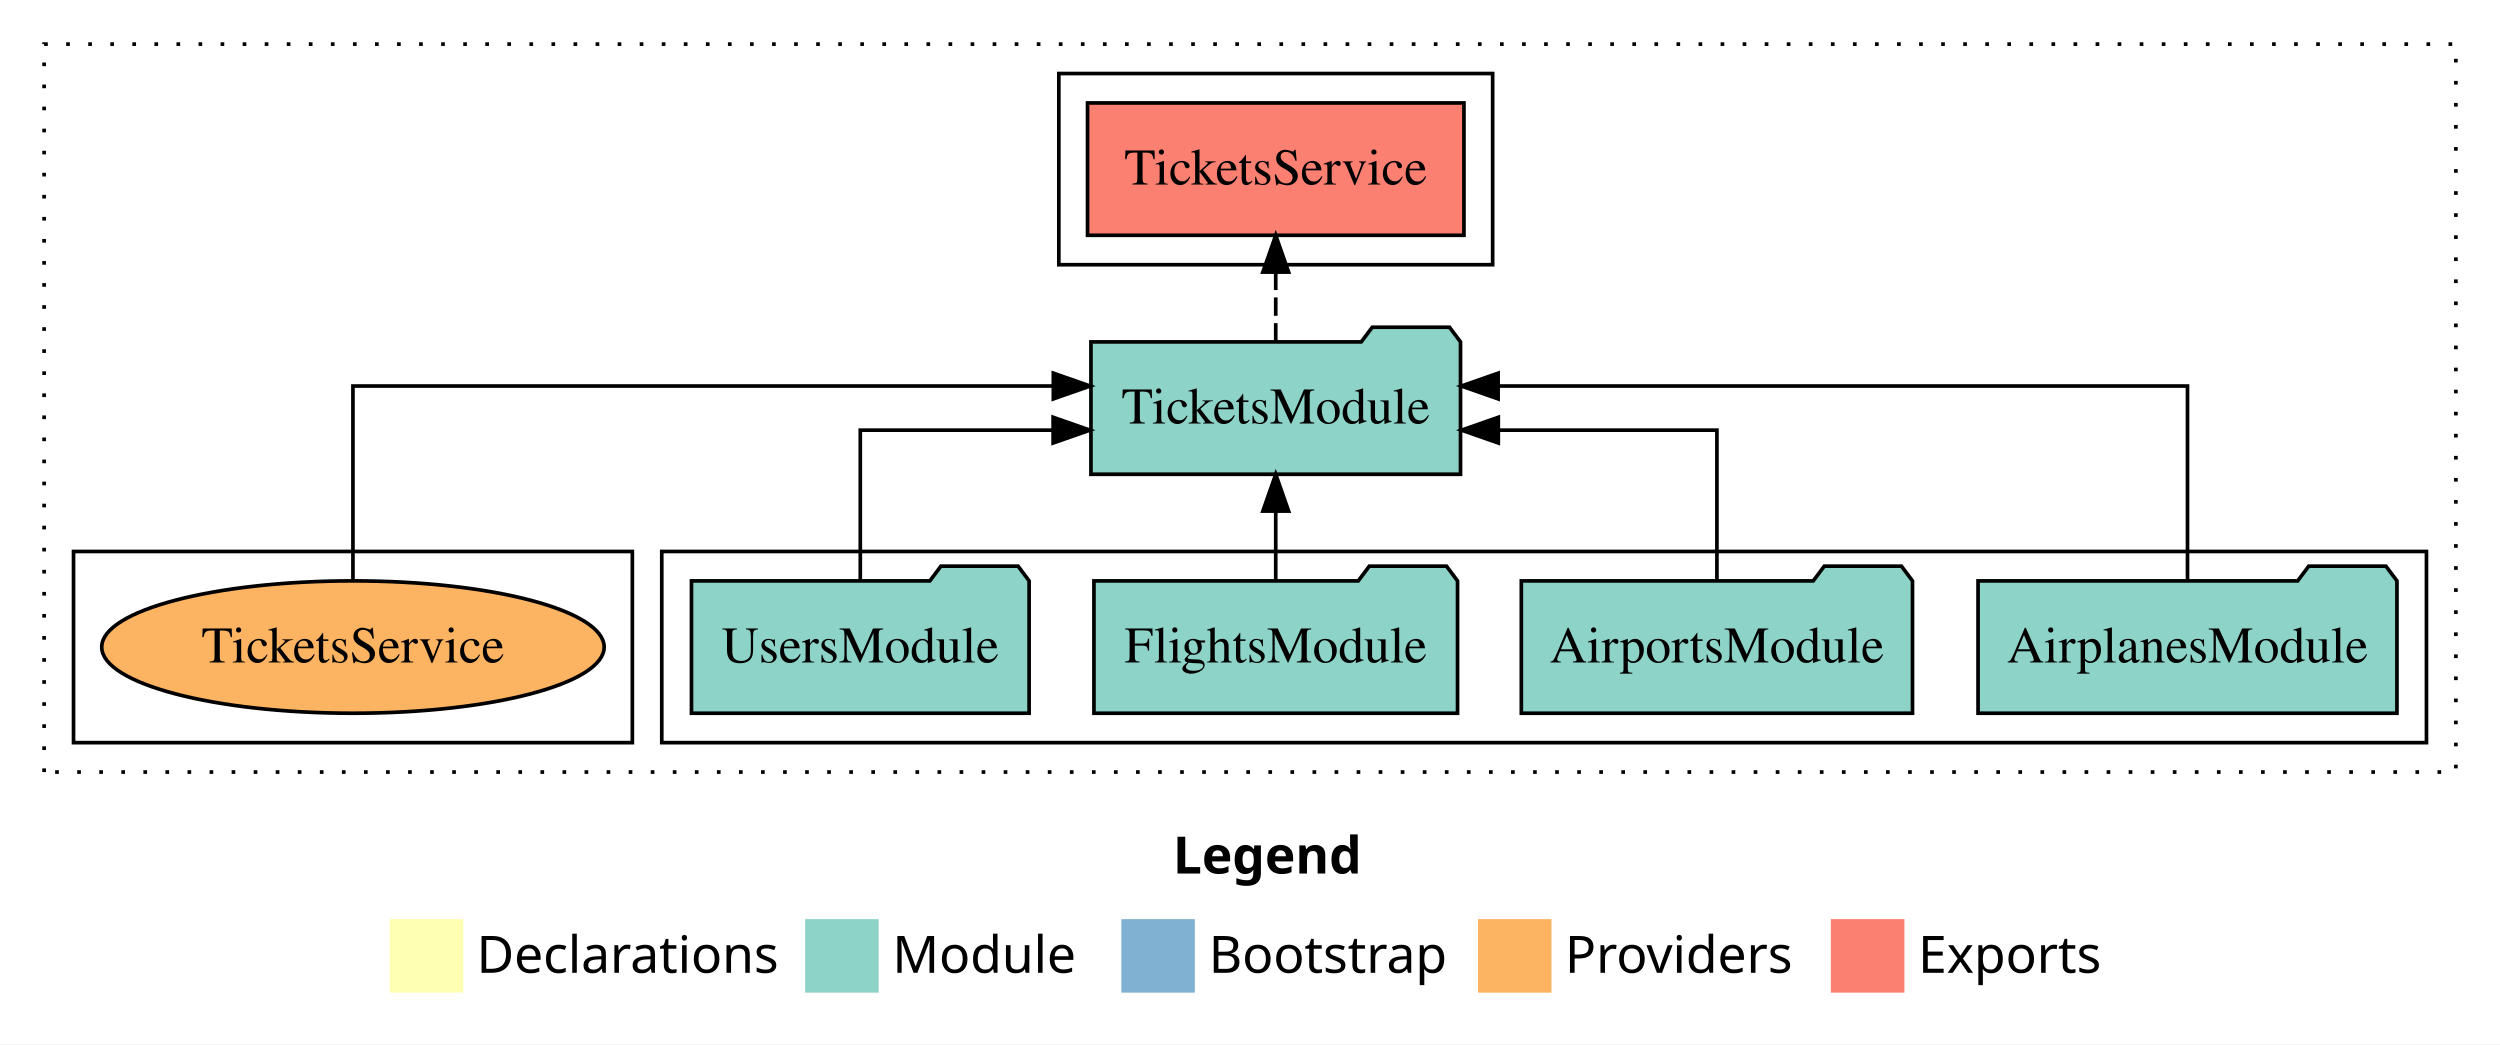
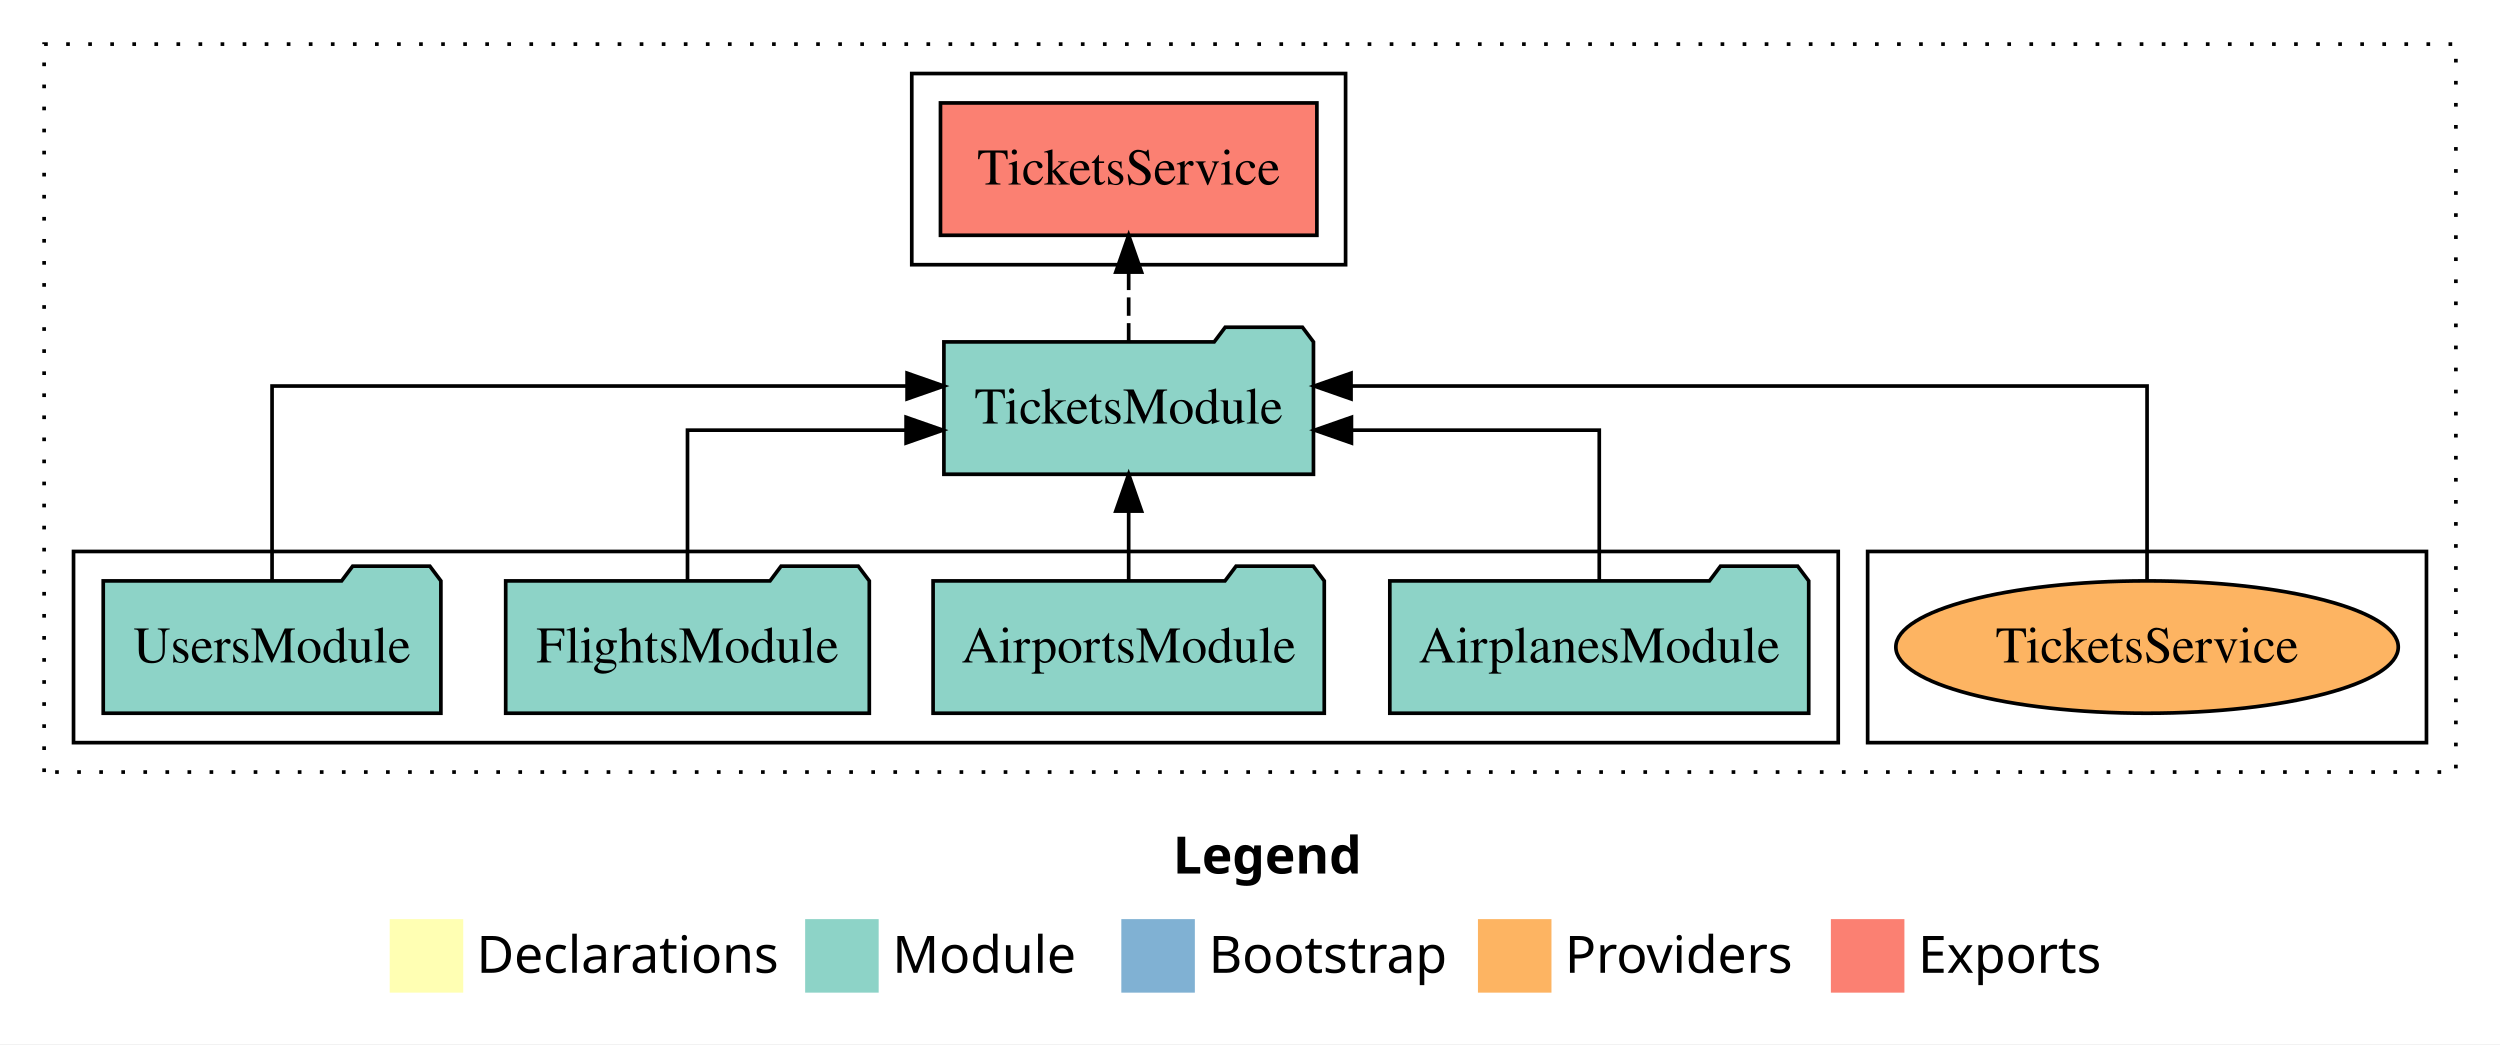
<svg xmlns="http://www.w3.org/2000/svg" width="680pt" height="284pt" viewBox="0.00 0.00 680.00 284.00">
  <g id="graph0" class="graph" transform="scale(1 1) rotate(0) translate(4 280)">
    <polygon fill="white" stroke="transparent" points="-4,4 -4,-280 676,-280 676,4 -4,4" />
    <text text-anchor="start" x="315.01" y="-42.4" font-family="sans-serif" font-weight="bold" font-size="14.00">Legend</text>
    <polygon fill="#ffffb3" stroke="transparent" points="102,-10 102,-30 122,-30 122,-10 102,-10" />
    <text text-anchor="start" x="125.63" y="-15.4" font-family="sans-serif" font-size="14.00">  Declarations</text>
    <polygon fill="#8dd3c7" stroke="transparent" points="215,-10 215,-30 235,-30 235,-10 215,-10" />
    <text text-anchor="start" x="238.73" y="-15.4" font-family="sans-serif" font-size="14.00">  Module</text>
    <polygon fill="#80b1d3" stroke="transparent" points="301,-10 301,-30 321,-30 321,-10 301,-10" />
    <text text-anchor="start" x="324.78" y="-15.4" font-family="sans-serif" font-size="14.00">  Bootstrap</text>
    <polygon fill="#fdb462" stroke="transparent" points="398,-10 398,-30 418,-30 418,-10 398,-10" />
    <text text-anchor="start" x="421.67" y="-15.4" font-family="sans-serif" font-size="14.00">  Providers</text>
    <polygon fill="#fb8072" stroke="transparent" points="494,-10 494,-30 514,-30 514,-10 494,-10" />
    <text text-anchor="start" x="517.73" y="-15.4" font-family="sans-serif" font-size="14.00">  Exports</text>
    <g id="clust1" class="cluster">
      <polygon fill="none" stroke="black" stroke-dasharray="1,5" points="8,-70 8,-268 664,-268 664,-70 8,-70" />
    </g>
-     <g id="clust3" class="cluster">
-       <polygon fill="none" stroke="black" points="176,-78 176,-130 656,-130 656,-78 176,-78" />
+     <g id="clust6" class="cluster">
+       <polygon fill="none" stroke="black" points="504,-78 504,-130 656,-130 656,-78 504,-78" />
    </g>
    <g id="clust4" class="cluster">
-       <polygon fill="none" stroke="black" points="284,-208 284,-260 402,-260 402,-208 284,-208" />
+       <polygon fill="none" stroke="black" points="244,-208 244,-260 362,-260 362,-208 244,-208" />
    </g>
-     <g id="clust6" class="cluster">
-       <polygon fill="none" stroke="black" points="16,-78 16,-130 168,-130 168,-78 16,-78" />
+     <g id="clust3" class="cluster">
+       <polygon fill="none" stroke="black" points="16,-78 16,-130 496,-130 496,-78 16,-78" />
    </g>
    <g id="node1" class="node">
-       <polygon fill="#8dd3c7" stroke="black" points="647.97,-122 644.97,-126 623.97,-126 620.97,-122 534.03,-122 534.03,-86 647.97,-86 647.97,-122" />
-       <text text-anchor="middle" x="591" y="-99.8" font-family="Times,serif" font-size="14.00">AirplanesModule</text>
+       <polygon fill="#8dd3c7" stroke="black" points="487.97,-122 484.97,-126 463.97,-126 460.97,-122 374.03,-122 374.03,-86 487.97,-86 487.97,-122" />
+       <text text-anchor="middle" x="431" y="-99.8" font-family="Times,serif" font-size="14.00">AirplanesModule</text>
    </g>
    <g id="node5" class="node">
-       <polygon fill="#8dd3c7" stroke="black" points="393.26,-187 390.26,-191 369.26,-191 366.26,-187 292.74,-187 292.74,-151 393.26,-151 393.26,-187" />
-       <text text-anchor="middle" x="343" y="-164.8" font-family="Times,serif" font-size="14.00">TicketsModule</text>
+       <polygon fill="#8dd3c7" stroke="black" points="353.26,-187 350.26,-191 329.26,-191 326.26,-187 252.74,-187 252.74,-151 353.26,-151 353.26,-187" />
+       <text text-anchor="middle" x="303" y="-164.8" font-family="Times,serif" font-size="14.00">TicketsModule</text>
    </g>
    <g id="edge1" class="edge">
-       <path fill="none" stroke="black" d="M591,-122.28C591,-143.32 591,-175 591,-175 591,-175 403.49,-175 403.49,-175" />
-       <polygon fill="black" stroke="black" points="403.49,-171.5 393.49,-175 403.49,-178.5 403.49,-171.5" />
+       <path fill="none" stroke="black" d="M431,-122.02C431,-139.37 431,-163 431,-163 431,-163 363.59,-163 363.59,-163" />
+       <polygon fill="black" stroke="black" points="363.59,-159.5 353.59,-163 363.59,-166.5 363.59,-159.5" />
    </g>
    <g id="node2" class="node">
-       <polygon fill="#8dd3c7" stroke="black" points="516.2,-122 513.2,-126 492.2,-126 489.2,-122 409.8,-122 409.8,-86 516.2,-86 516.2,-122" />
-       <text text-anchor="middle" x="463" y="-99.8" font-family="Times,serif" font-size="14.00">AirportsModule</text>
+       <polygon fill="#8dd3c7" stroke="black" points="356.2,-122 353.2,-126 332.2,-126 329.2,-122 249.8,-122 249.8,-86 356.2,-86 356.2,-122" />
+       <text text-anchor="middle" x="303" y="-99.8" font-family="Times,serif" font-size="14.00">AirportsModule</text>
    </g>
    <g id="edge2" class="edge">
-       <path fill="none" stroke="black" d="M463,-122.02C463,-139.37 463,-163 463,-163 463,-163 403.54,-163 403.54,-163" />
-       <polygon fill="black" stroke="black" points="403.54,-159.5 393.54,-163 403.54,-166.5 403.54,-159.5" />
+       <path fill="none" stroke="black" d="M303,-122.11C303,-122.11 303,-140.99 303,-140.99" />
+       <polygon fill="black" stroke="black" points="299.5,-140.99 303,-150.99 306.5,-140.99 299.5,-140.99" />
    </g>
    <g id="node3" class="node">
-       <polygon fill="#8dd3c7" stroke="black" points="392.45,-122 389.45,-126 368.45,-126 365.45,-122 293.55,-122 293.55,-86 392.45,-86 392.45,-122" />
-       <text text-anchor="middle" x="343" y="-99.8" font-family="Times,serif" font-size="14.00">FlightsModule</text>
+       <polygon fill="#8dd3c7" stroke="black" points="232.45,-122 229.45,-126 208.45,-126 205.45,-122 133.55,-122 133.55,-86 232.45,-86 232.45,-122" />
+       <text text-anchor="middle" x="183" y="-99.8" font-family="Times,serif" font-size="14.00">FlightsModule</text>
    </g>
    <g id="edge3" class="edge">
-       <path fill="none" stroke="black" d="M343,-122.11C343,-122.11 343,-140.99 343,-140.99" />
-       <polygon fill="black" stroke="black" points="339.5,-140.99 343,-150.99 346.5,-140.99 339.5,-140.99" />
+       <path fill="none" stroke="black" d="M183,-122.02C183,-139.37 183,-163 183,-163 183,-163 242.46,-163 242.46,-163" />
+       <polygon fill="black" stroke="black" points="242.46,-166.5 252.46,-163 242.46,-159.5 242.46,-166.5" />
    </g>
    <g id="node4" class="node">
-       <polygon fill="#8dd3c7" stroke="black" points="275.92,-122 272.92,-126 251.92,-126 248.92,-122 184.08,-122 184.08,-86 275.92,-86 275.92,-122" />
-       <text text-anchor="middle" x="230" y="-99.8" font-family="Times,serif" font-size="14.00">UsersModule</text>
+       <polygon fill="#8dd3c7" stroke="black" points="115.92,-122 112.92,-126 91.92,-126 88.92,-122 24.08,-122 24.08,-86 115.92,-86 115.92,-122" />
+       <text text-anchor="middle" x="70" y="-99.8" font-family="Times,serif" font-size="14.00">UsersModule</text>
    </g>
    <g id="edge4" class="edge">
-       <path fill="none" stroke="black" d="M230,-122.02C230,-139.37 230,-163 230,-163 230,-163 282.45,-163 282.45,-163" />
-       <polygon fill="black" stroke="black" points="282.45,-166.5 292.45,-163 282.45,-159.5 282.45,-166.5" />
+       <path fill="none" stroke="black" d="M70,-122.28C70,-143.32 70,-175 70,-175 70,-175 242.73,-175 242.73,-175" />
+       <polygon fill="black" stroke="black" points="242.73,-178.5 252.73,-175 242.73,-171.5 242.73,-178.5" />
    </g>
    <g id="node6" class="node">
-       <polygon fill="#fb8072" stroke="black" points="394.19,-252 291.81,-252 291.81,-216 394.19,-216 394.19,-252" />
-       <text text-anchor="middle" x="343" y="-229.8" font-family="Times,serif" font-size="14.00">TicketsService </text>
+       <polygon fill="#fb8072" stroke="black" points="354.19,-252 251.81,-252 251.81,-216 354.19,-216 354.19,-252" />
+       <text text-anchor="middle" x="303" y="-229.8" font-family="Times,serif" font-size="14.00">TicketsService </text>
    </g>
    <g id="edge5" class="edge">
-       <path fill="none" stroke="black" stroke-dasharray="5,2" d="M343,-187.11C343,-187.11 343,-205.99 343,-205.99" />
-       <polygon fill="black" stroke="black" points="339.5,-205.99 343,-215.99 346.5,-205.99 339.5,-205.99" />
+       <path fill="none" stroke="black" stroke-dasharray="5,2" d="M303,-187.11C303,-187.11 303,-205.99 303,-205.99" />
+       <polygon fill="black" stroke="black" points="299.5,-205.99 303,-215.99 306.5,-205.99 299.5,-205.99" />
    </g>
    <g id="node7" class="node">
-       <ellipse fill="#fdb462" stroke="black" cx="92" cy="-104" rx="68.33" ry="18" />
-       <text text-anchor="middle" x="92" y="-99.8" font-family="Times,serif" font-size="14.00">TicketsService</text>
+       <ellipse fill="#fdb462" stroke="black" cx="580" cy="-104" rx="68.33" ry="18" />
+       <text text-anchor="middle" x="580" y="-99.8" font-family="Times,serif" font-size="14.00">TicketsService</text>
    </g>
    <g id="edge6" class="edge">
-       <path fill="none" stroke="black" d="M92,-122.28C92,-143.32 92,-175 92,-175 92,-175 282.51,-175 282.51,-175" />
-       <polygon fill="black" stroke="black" points="282.51,-178.5 292.51,-175 282.51,-171.5 282.51,-178.5" />
+       <path fill="none" stroke="black" d="M580,-122.28C580,-143.32 580,-175 580,-175 580,-175 363.48,-175 363.48,-175" />
+       <polygon fill="black" stroke="black" points="363.48,-171.5 353.48,-175 363.48,-178.5 363.48,-171.5" />
    </g>
  </g>
</svg>
